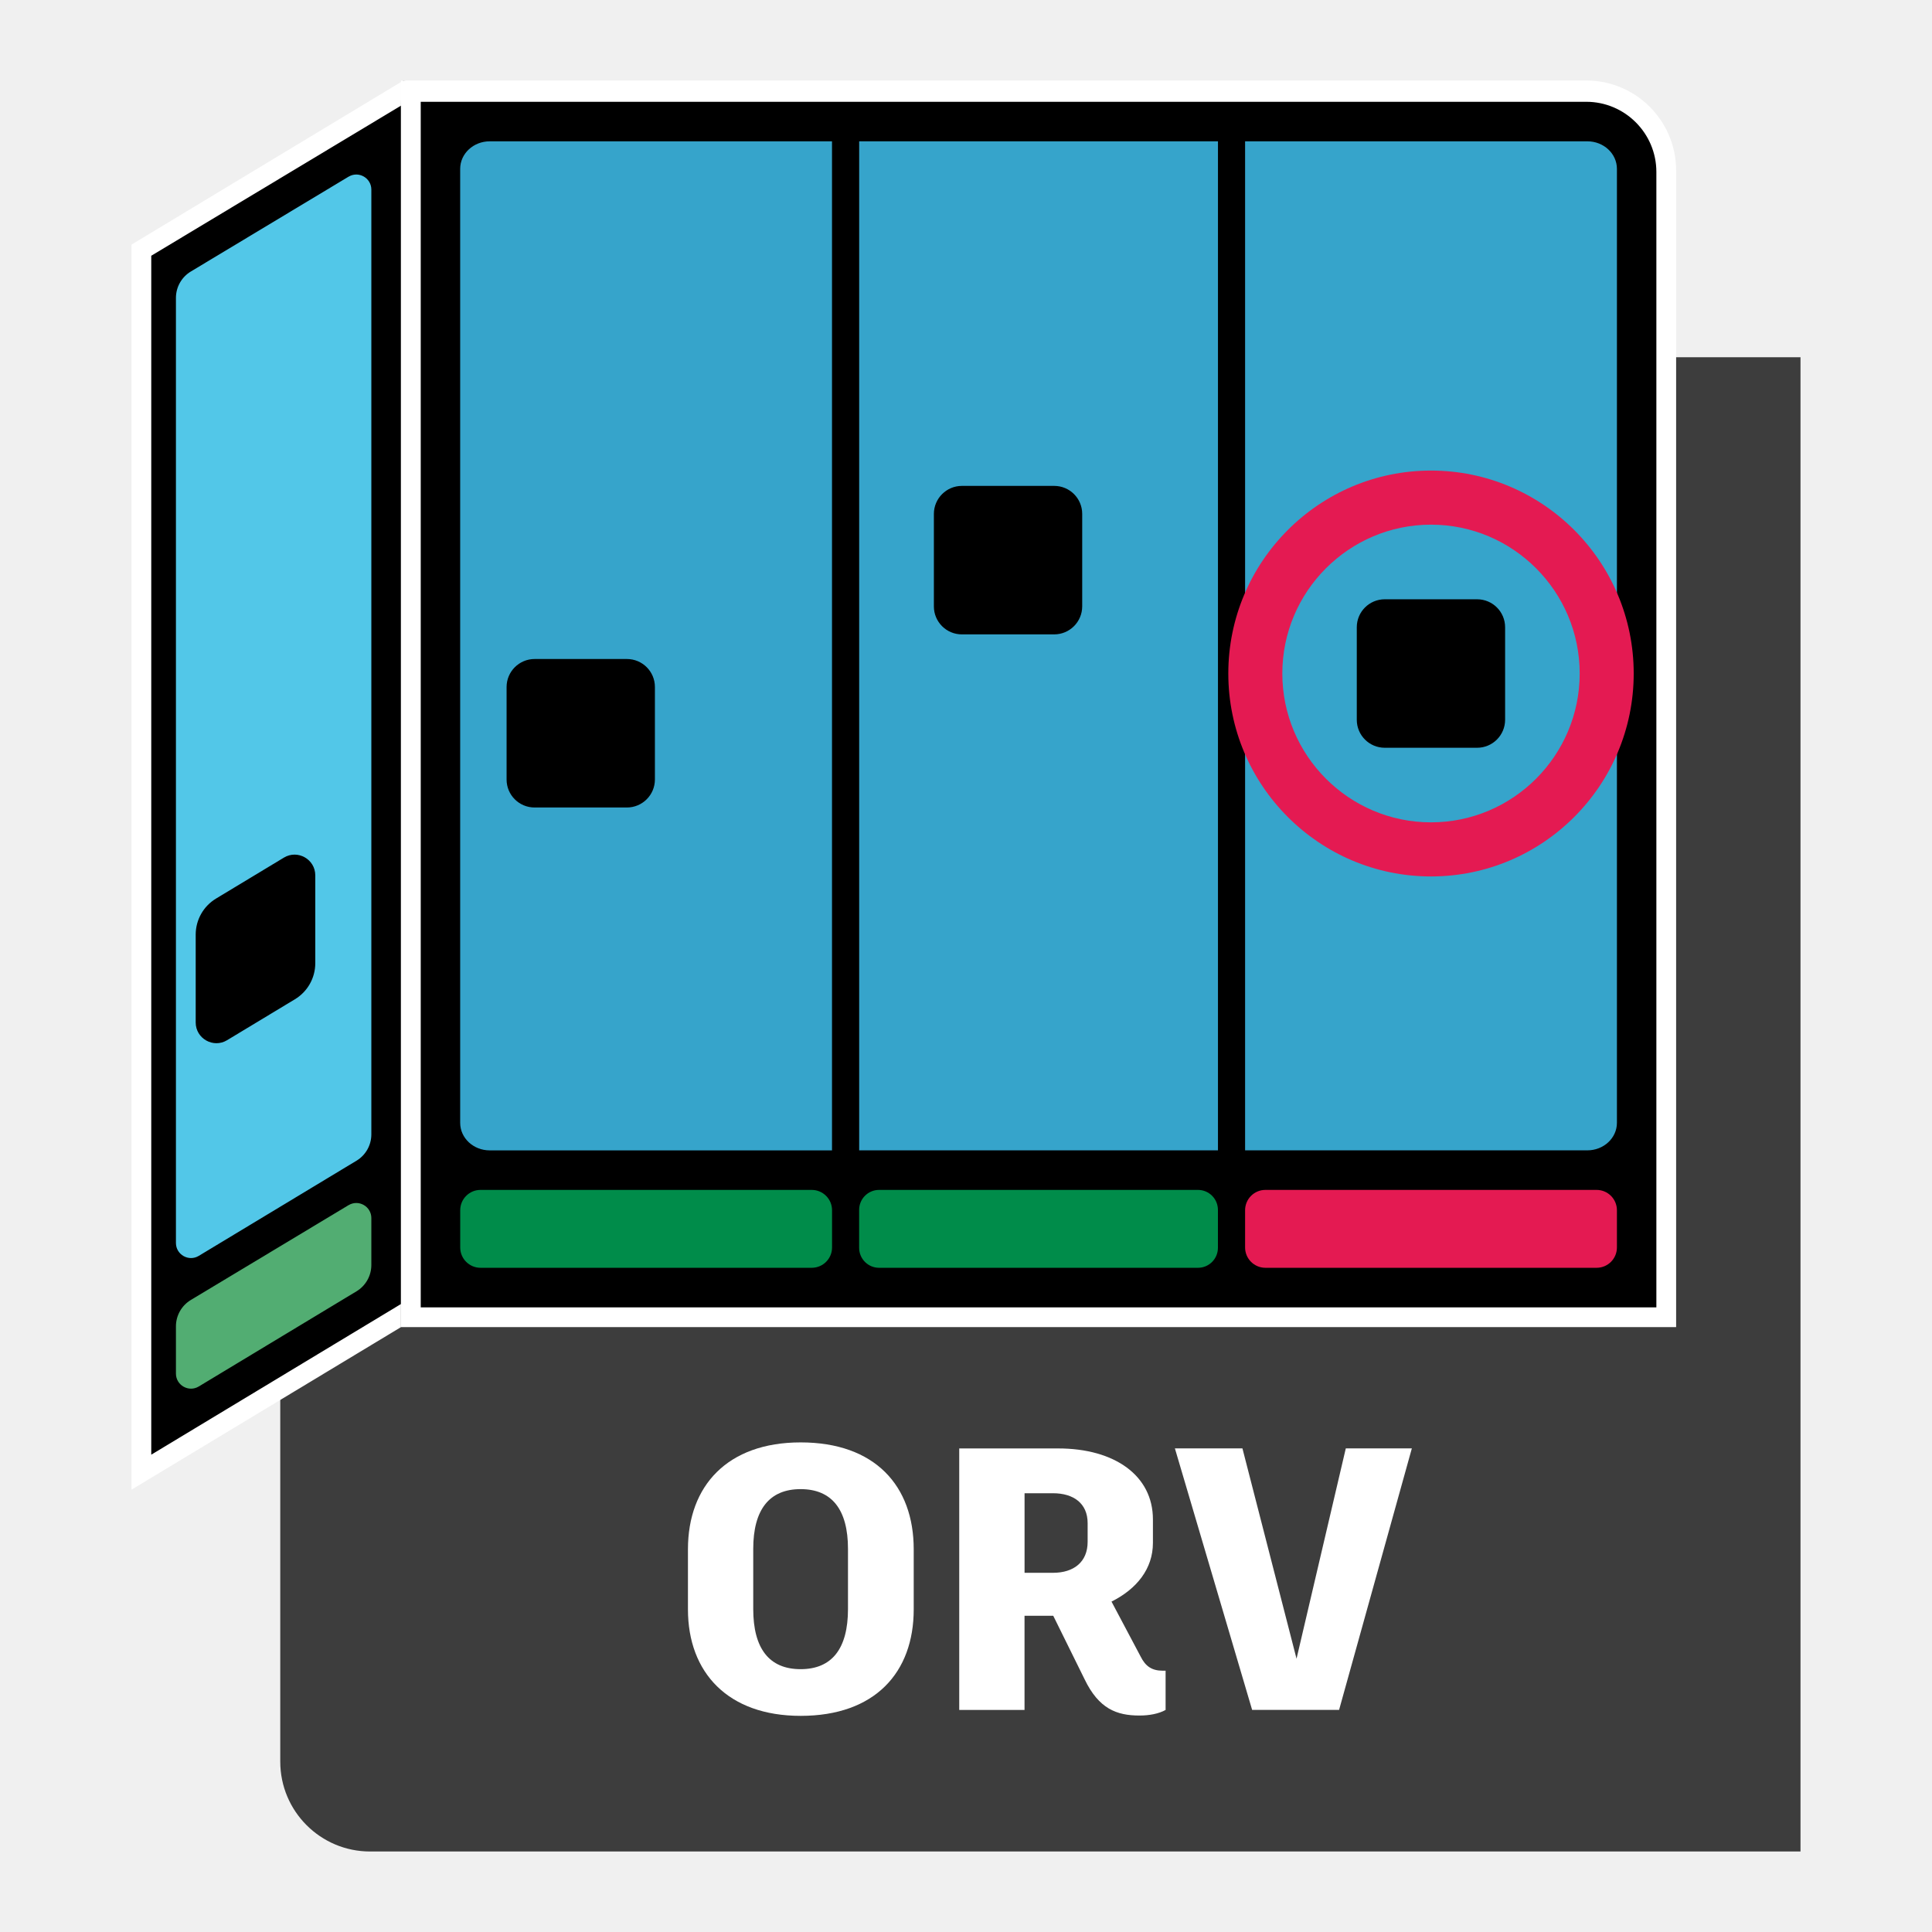
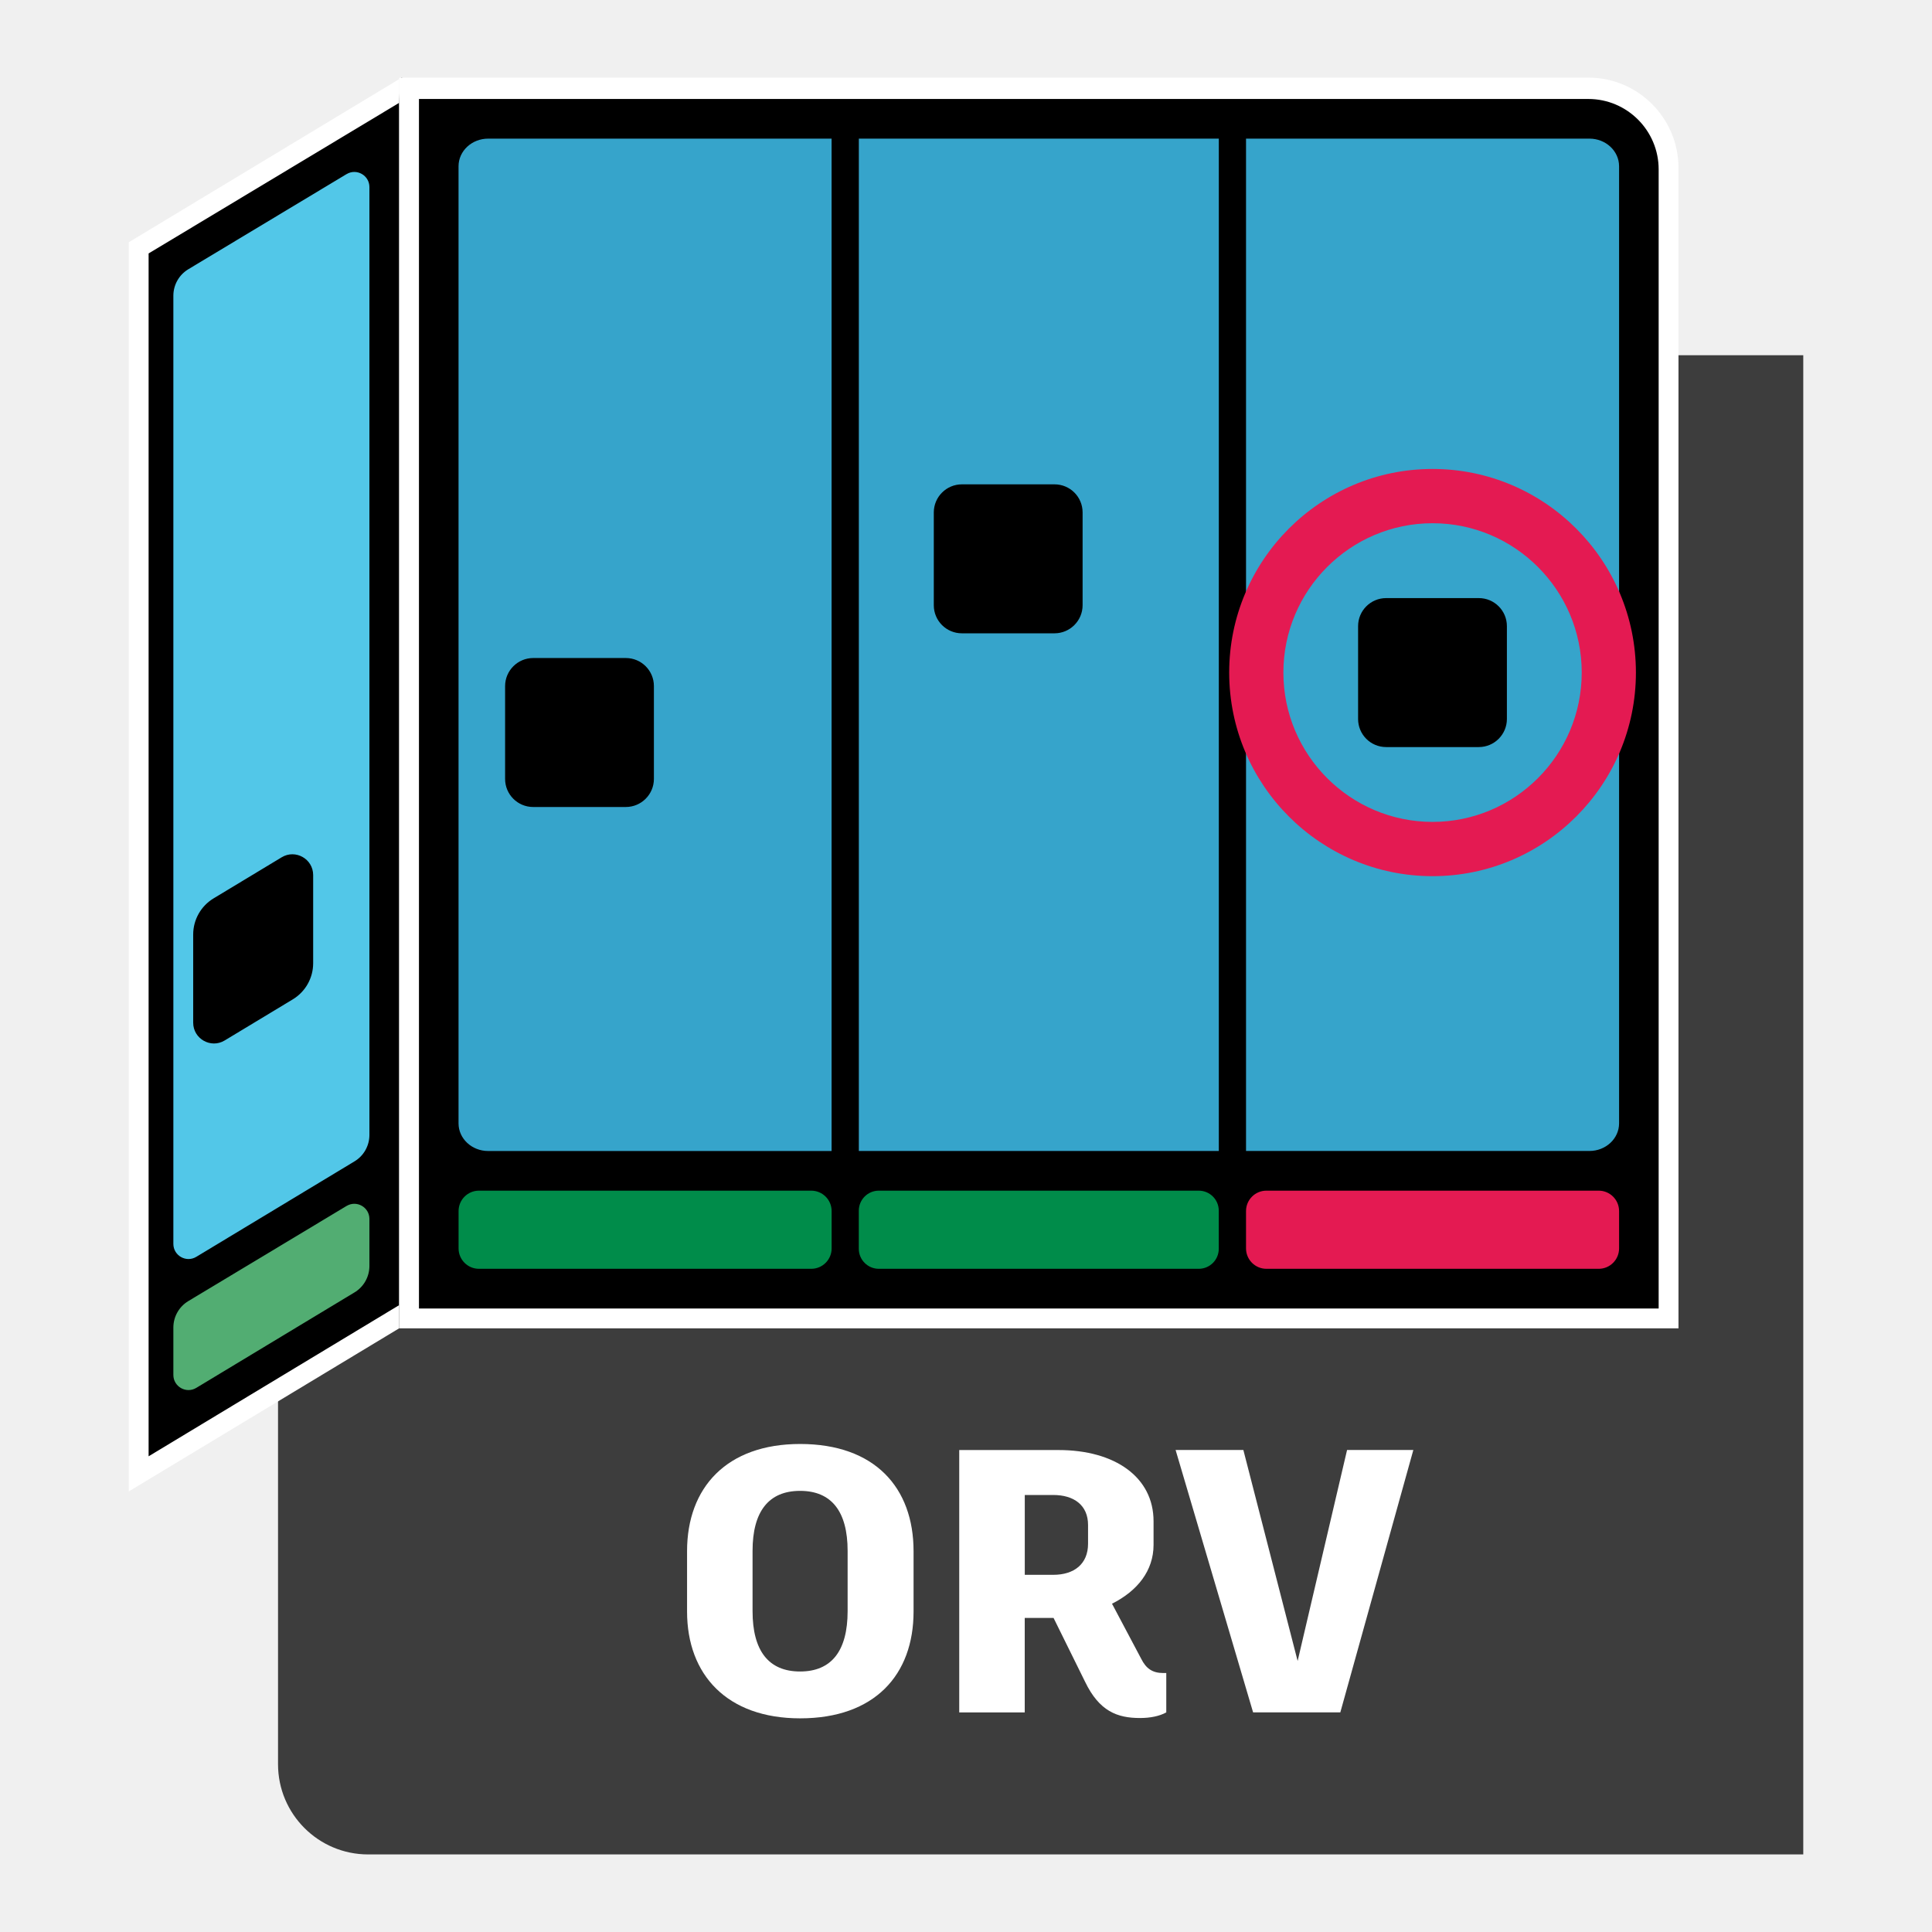
- <svg xmlns="http://www.w3.org/2000/svg" id="uuid-c5ebd2e1-ab2e-4374-94ee-ff7afe7a513f" width="48" height="48" viewBox="0 0 48 48">
+ <svg xmlns="http://www.w3.org/2000/svg" width="48" height="48" viewBox="0.078 0.078 47.843 47.843" id="uuid-c5ebd2e1-ab2e-4374-94ee-ff7afe7a513f">
  <defs>
    <style>
            .uuid-22b1d910-a44d-4d4a-8b3b-d54ece8c598e{fill:#e41a52;}.uuid-22b1d910-a44d-4d4a-8b3b-d54ece8c598e,.uuid-f82564e2-ab07-4810-b8bd-726e6788ab60,.uuid-19e2f44c-42be-472c-8008-238cc9aea2cf,.uuid-f17f7aef-3b3d-47f8-9eed-68d846f28e53,.uuid-9cbb457c-ab3c-4930-af96-5dcee2fd7dda,.uuid-0f30350e-d8ca-4383-9c57-a41dd4fdf9e2,.uuid-08ebadac-d5a8-4c85-a43e-3951681ca7d5,.uuid-aea91336-01b8-4ec4-a8d7-c7986ef112ab{stroke-width:0px;}.uuid-f82564e2-ab07-4810-b8bd-726e6788ab60{fill:#36a4cb;}.uuid-f17f7aef-3b3d-47f8-9eed-68d846f28e53{fill:#008c4a;}.uuid-9cbb457c-ab3c-4930-af96-5dcee2fd7dda{fill:#fff;}.uuid-0f30350e-d8ca-4383-9c57-a41dd4fdf9e2{fill:#52ad72;}.uuid-08ebadac-d5a8-4c85-a43e-3951681ca7d5{fill:#3d3d3d;}.uuid-aea91336-01b8-4ec4-a8d7-c7986ef112ab{fill:#52c7e8;}</style>
  </defs>
  <g id="uuid-bc16ae95-e7db-4f50-94a0-2ab8433438f3">
    <path id="uuid-9cde691f-e47e-4acf-85ef-5bd05e45ace1" class="uuid-08ebadac-d5a8-4c85-a43e-3951681ca7d5" d="M10.011,2.001l31.622,6.874h3.1v37.125H9.195c-1.233,0-2.232-1-2.232-2.234v-9.414L10.008,2.008l.003-.007h0Z" />
    <polygon class="uuid-9cbb457c-ab3c-4930-af96-5dcee2fd7dda" points="3.268 37.01 9.962 32.972 9.962 2.038 3.268 6.077 3.268 37.01" />
    <path class="uuid-19e2f44c-42be-472c-8008-238cc9aea2cf" d="M9.962,2.624v29.774l-6.204,3.743V6.354l6.204-3.729Z" />
    <path class="uuid-9cbb457c-ab3c-4930-af96-5dcee2fd7dda" d="M41.643,32.972H9.962V2.019l.01-.019h29.439c1.232,0,2.232,1.002,2.232,2.237v28.735Z" />
    <path class="uuid-19e2f44c-42be-472c-8008-238cc9aea2cf" d="M39.411,2.529c.96,0,1.741.782,1.741,1.743v28.209H10.453V2.529h28.959" />
    <rect class="uuid-f82564e2-ab07-4810-b8bd-726e6788ab60" x="21.346" y="3.511" width="8.914" height="25.069" />
    <path class="uuid-f82564e2-ab07-4810-b8bd-726e6788ab60" d="M39.438,3.511h-8.504v25.069h8.504c.405,0,.734-.306.734-.684V4.195c0-.378-.329-.684-.734-.684Z" />
    <path class="uuid-f82564e2-ab07-4810-b8bd-726e6788ab60" d="M20.671,3.511h-8.504c-.405,0-.734.306-.734.684v23.702c0,.378.329.684.734.684h8.504V3.511Z" />
    <path class="uuid-19e2f44c-42be-472c-8008-238cc9aea2cf" d="M13.282,16.373h2.294c.384,0,.695.311.695.695v2.298c0,.384-.312.696-.696.696h-2.294c-.384,0-.695-.311-.695-.695v-2.298c0-.384.312-.696.696-.696Z" />
    <path class="uuid-19e2f44c-42be-472c-8008-238cc9aea2cf" d="M23.898,12.072h2.294c.384,0,.695.311.695.695v2.298c0,.384-.312.696-.696.696h-2.294c-.384,0-.695-.311-.695-.695v-2.298c0-.384.312-.696.696-.696Z" />
    <path class="uuid-19e2f44c-42be-472c-8008-238cc9aea2cf" d="M34.405,14.889h2.294c.384,0,.695.311.695.695v2.298c0,.384-.312.696-.696.696h-2.294c-.384,0-.695-.311-.695-.695v-2.299c0-.384.311-.695.695-.695Z" />
    <path class="uuid-aea91336-01b8-4ec4-a8d7-c7986ef112ab" d="M8.659,4.39l-3.917,2.355c-.23.138-.371.387-.371.656v23.48c0,.291.318.471.567.321l3.918-2.364c.23-.138.37-.387.37-.655V4.711c0-.291-.317-.471-.566-.321h0Z" />
    <path class="uuid-0f30350e-d8ca-4383-9c57-a41dd4fdf9e2" d="M8.659,29.942l-3.917,2.355c-.23.138-.371.387-.371.656v1.173c0,.291.318.471.567.321l3.918-2.364c.23-.138.37-.387.37-.655v-1.165c0-.291-.317-.471-.566-.321h0Z" />
    <path class="uuid-19e2f44c-42be-472c-8008-238cc9aea2cf" d="M5.641,25.844l1.687-1.018c.313-.189.505-.528.505-.895v-2.183c0-.4-.437-.647-.779-.441l-1.687,1.018c-.313.189-.505.528-.505.895v2.183c0,.4.437.647.779.441Z" />
    <path class="uuid-22b1d910-a44d-4d4a-8b3b-d54ece8c598e" d="M35.553,21.775c-2.777,0-5.036-2.262-5.036-5.042s2.259-5.042,5.036-5.042,5.036,2.262,5.036,5.042-2.259,5.042-5.036,5.042ZM35.553,13.035c-2.037,0-3.694,1.659-3.694,3.698s1.657,3.698,3.694,3.698,3.694-1.659,3.694-3.698-1.657-3.698-3.694-3.698Z" />
    <path class="uuid-22b1d910-a44d-4d4a-8b3b-d54ece8c598e" d="M31.438,29.563h8.229c.279,0,.505.226.505.505v.925c0,.279-.226.505-.505.505h-8.228c-.279,0-.505-.226-.505-.505v-.925c0-.279.226-.505.504-.505h0Z" />
    <path class="uuid-f17f7aef-3b3d-47f8-9eed-68d846f28e53" d="M21.841,29.563h7.922c.274,0,.496.222.496.496v.943c0,.274-.222.496-.496.496h-7.922c-.274,0-.496-.222-.496-.496v-.943c0-.274.222-.496.495-.496h0Z" />
    <path class="uuid-f17f7aef-3b3d-47f8-9eed-68d846f28e53" d="M11.938,29.563h8.229c.279,0,.505.226.505.505v.925c0,.279-.226.505-.505.505h-8.228c-.279,0-.505-.226-.505-.505v-.925c0-.279.226-.505.504-.505h0Z" />
  </g>
  <g id="uuid-32bcd1ab-6c4f-4267-84d4-680af91f1fd8">
    <path class="uuid-9cbb457c-ab3c-4930-af96-5dcee2fd7dda" d="M22.701,38.491v1.494c0,1.569-.964,2.645-2.809,2.645-1.808,0-2.8-1.077-2.8-2.645v-1.494c0-1.578.983-2.655,2.8-2.655,1.845,0,2.809,1.077,2.809,2.655h0ZM18.714,38.482v1.494c0,.984.399,1.494,1.177,1.494s1.177-.51,1.177-1.494v-1.494c0-.975-.399-1.485-1.177-1.485s-1.177.51-1.177,1.485Z" />
    <path class="uuid-9cbb457c-ab3c-4930-af96-5dcee2fd7dda" d="M28.959,41.508v.975c-.167.093-.399.139-.649.139-.566,0-1.01-.167-1.363-.9l-.779-1.578h-.714v2.339h-1.622v-6.497h2.457c1.409,0,2.355.678,2.355,1.763v.585c0,.64-.399,1.142-1.029,1.457l.723,1.364c.12.241.278.353.547.353h.074,0ZM25.455,39.076h.705c.519,0,.862-.269.862-.77v-.464c0-.492-.352-.743-.862-.743h-.705v1.977h0Z" />
    <path class="uuid-9cbb457c-ab3c-4930-af96-5dcee2fd7dda" d="M29.19,35.985h1.678l1.344,5.225,1.224-5.225h1.641l-1.808,6.497h-2.16l-1.919-6.497Z" />
  </g>
</svg>
